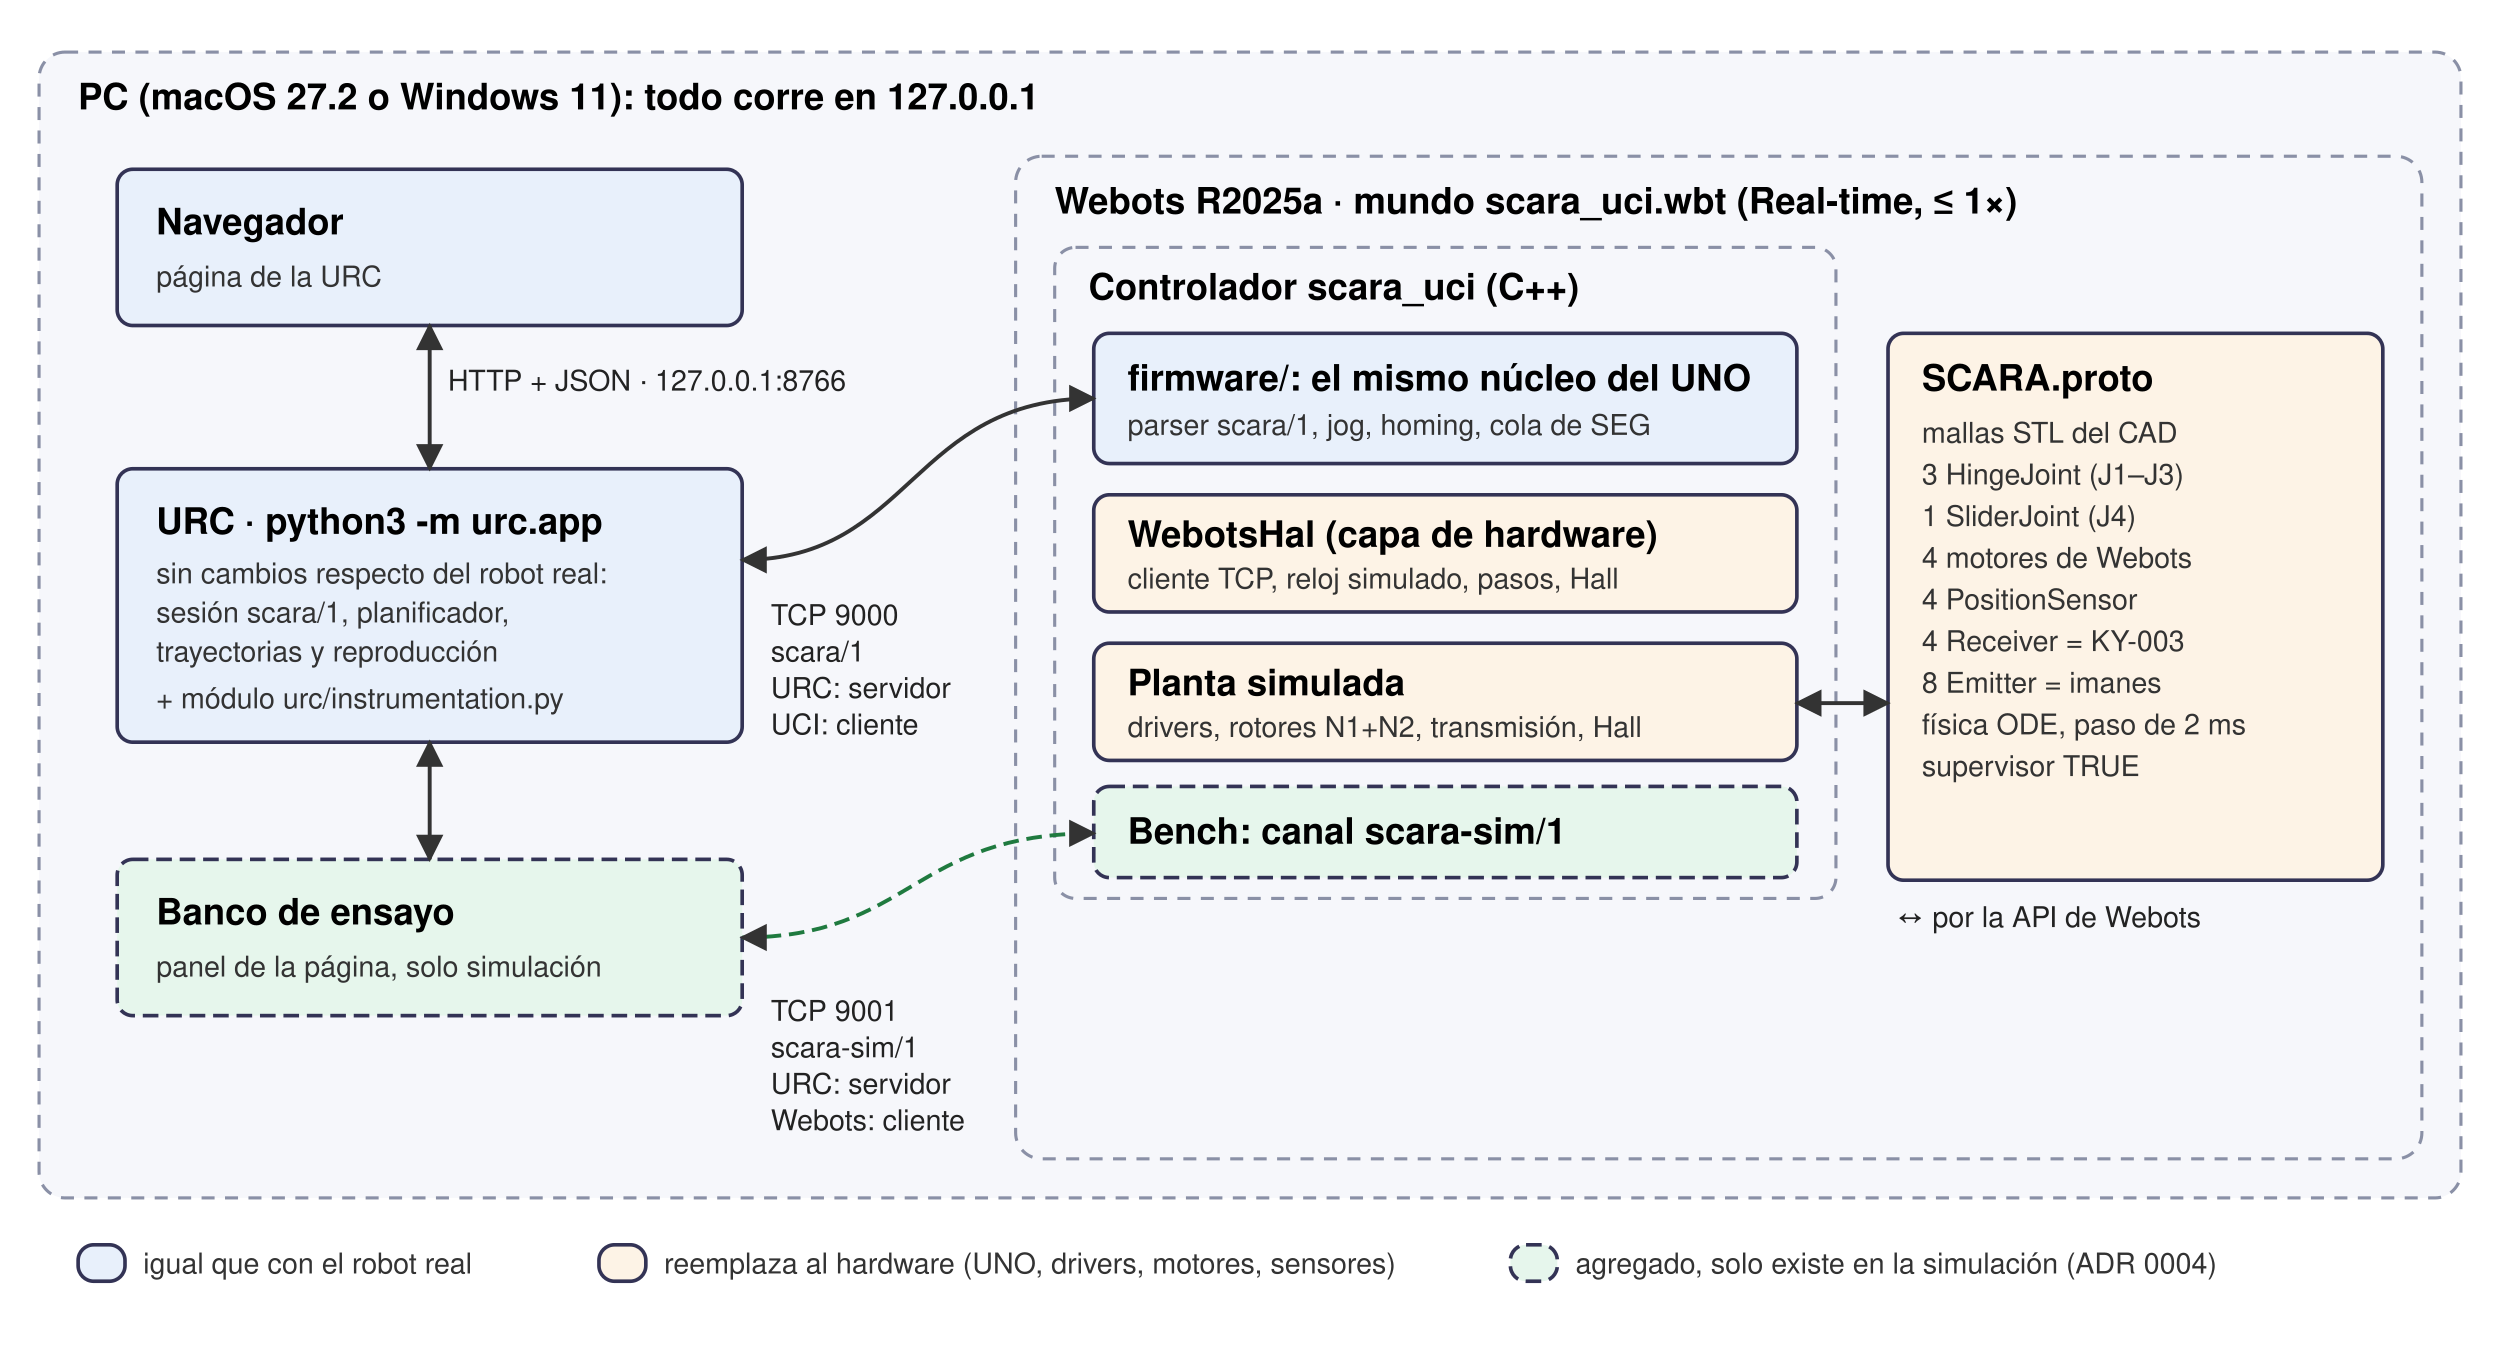
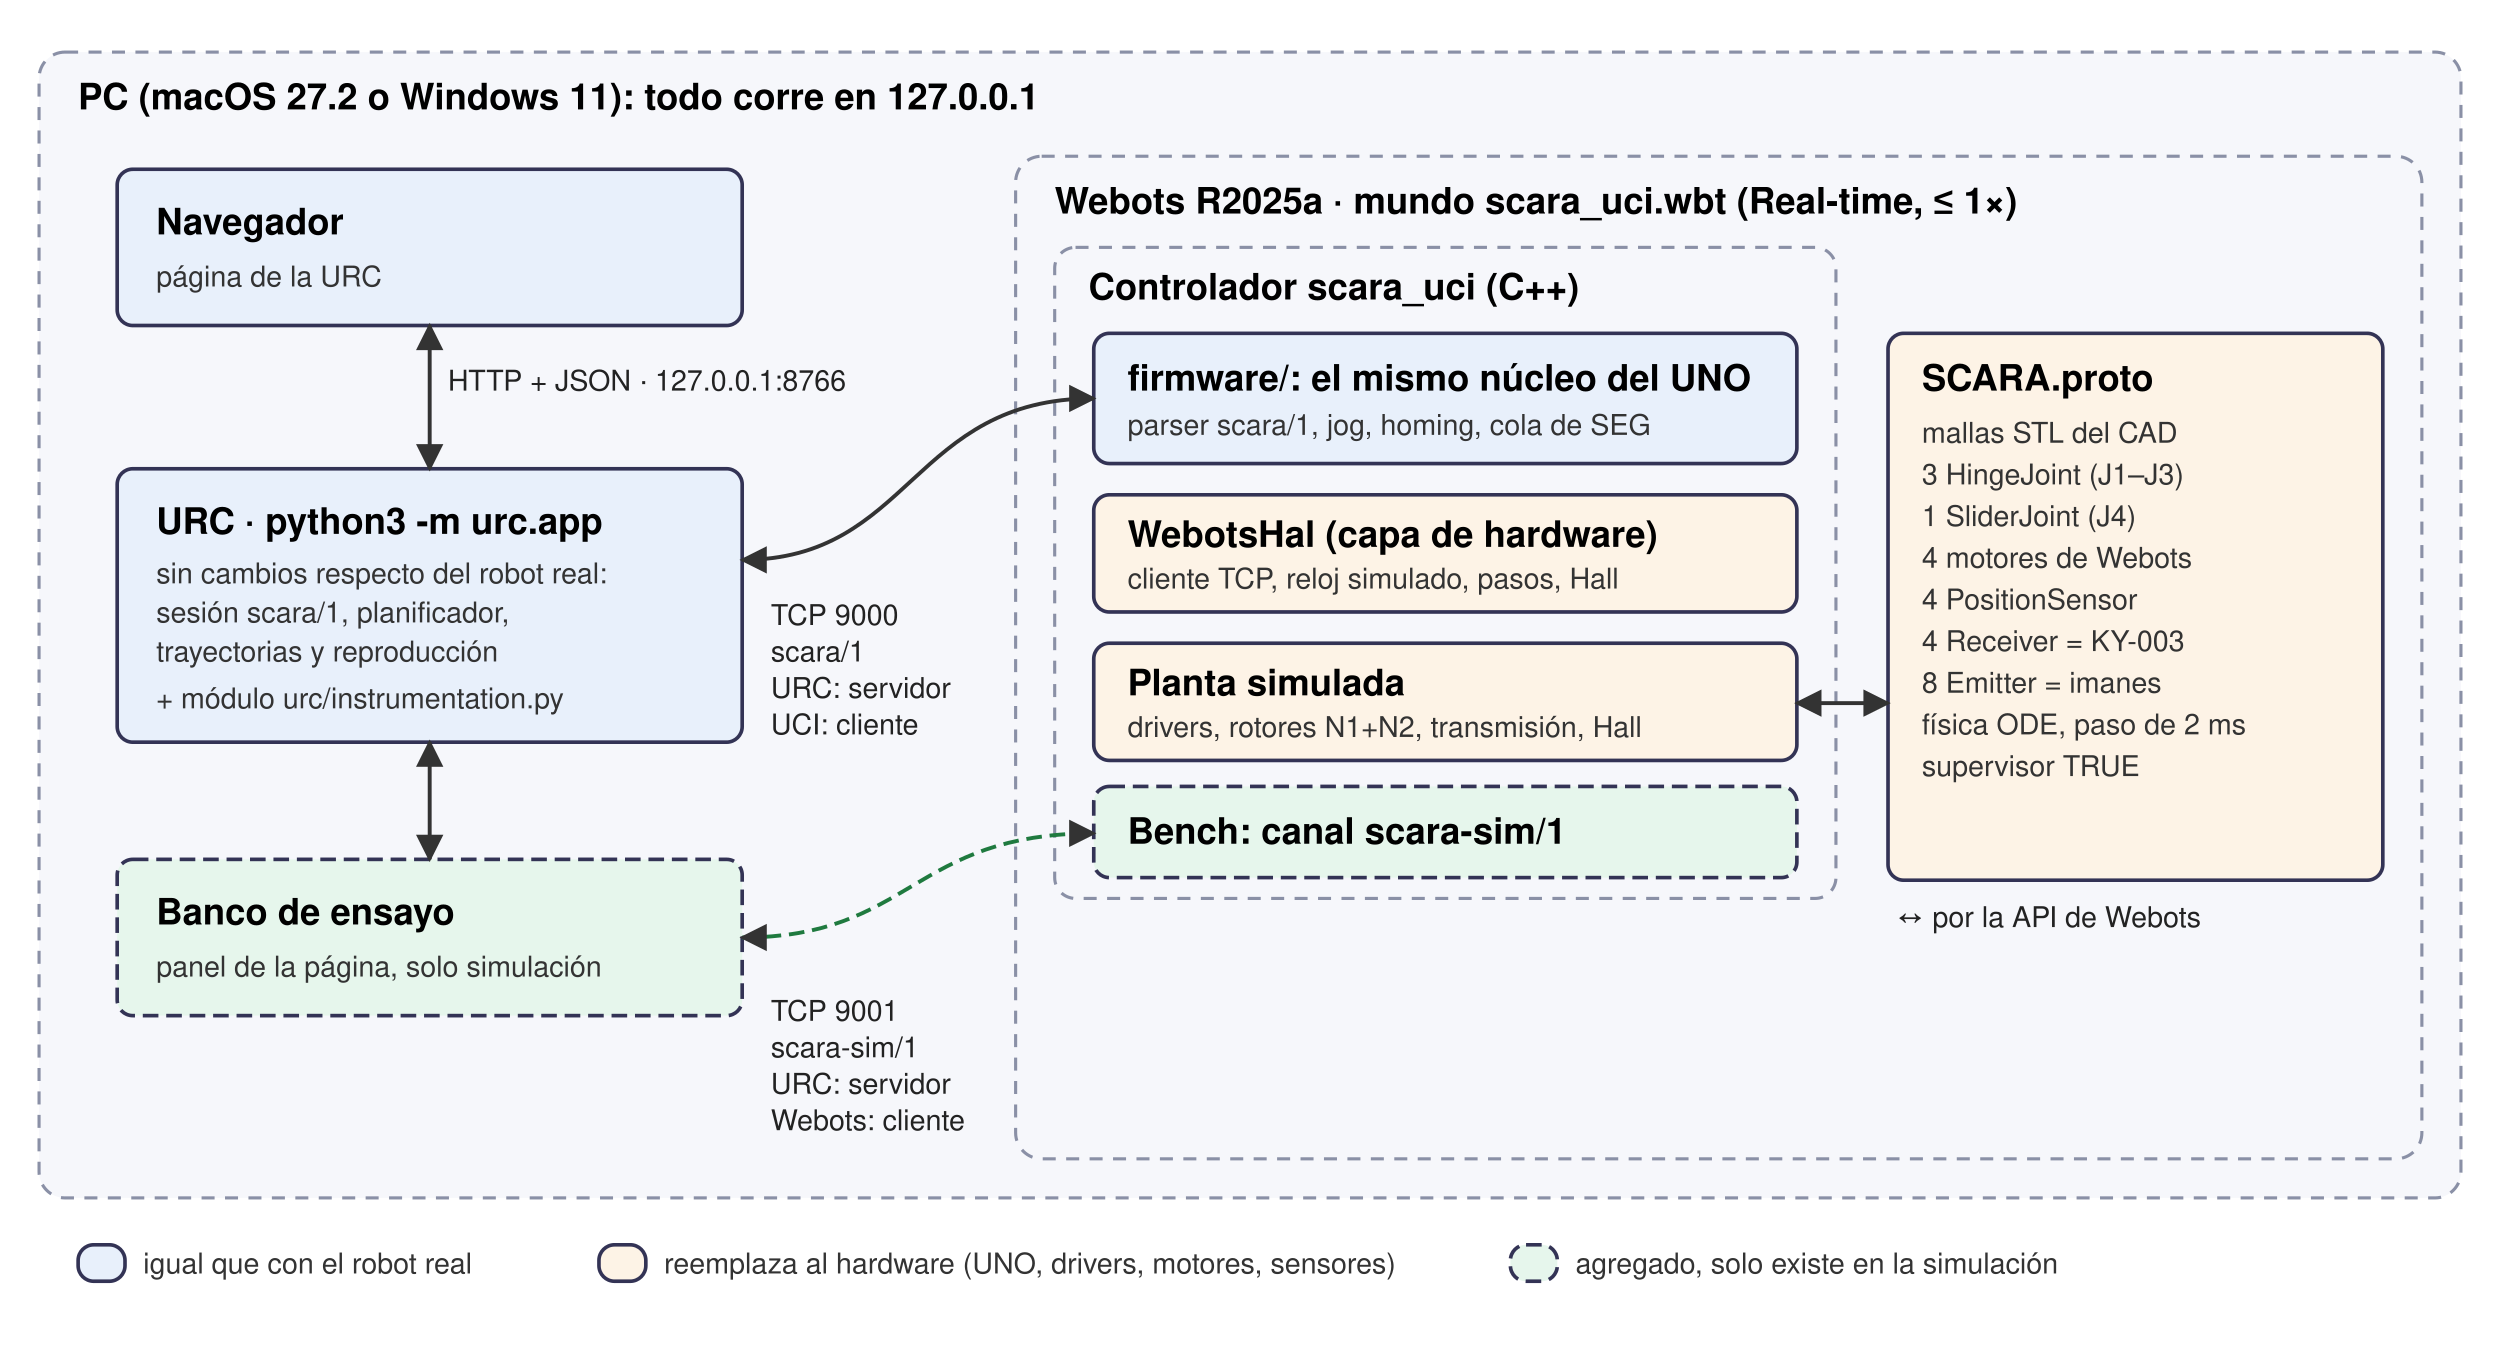
<svg xmlns="http://www.w3.org/2000/svg" viewBox="0 0 960 520" font-family="Helvetica, Arial, sans-serif" font-size="13">
  <defs>
    <marker id="f" viewBox="0 0 10 10" refX="9" refY="5" markerWidth="7" markerHeight="7" orient="auto-start-reverse">
      <path d="M0,0 L10,5 L0,10 z" fill="#333" />
    </marker>
    <style>
      .grupo { fill: #f6f7fb; stroke: #8a90a6; stroke-width: 1.2; stroke-dasharray: 5 4; }
      .caja { stroke: #335; stroke-width: 1.4; rx: 6; }
      .igual { fill: #e8f0fb; }
      .reemplazo { fill: #fdf3e6; }
      .nuevo { fill: #e6f6ec; stroke-dasharray: 6 3; }
      .titulo { font-weight: bold; font-size: 14px; }
      .chico { font-size: 11px; fill: #333; }
      .flecha { stroke: #333; stroke-width: 1.5; fill: none; marker-end: url(#f); marker-start: url(#f); }
      .verde { stroke: #1f7a3f; stroke-dasharray: 6 3; }
      .rot { font-size: 11px; fill: #222; }
    </style>
  </defs>
  <rect class="grupo" x="15" y="20" width="930" height="440" rx="10" />
  <text class="titulo" x="30" y="42">PC (macOS 27.2 o Windows 11): todo corre en 127.0.0.1</text>
  <rect class="caja igual" x="45" y="65" width="240" height="60" />
  <text class="titulo" x="60" y="90">Navegador</text>
  <text class="chico" x="60" y="110">página de la URC</text>
  <rect class="caja igual" x="45" y="180" width="240" height="105" />
  <text class="titulo" x="60" y="205">URC · python3 -m urc.app</text>
  <text class="chico" x="60" y="224">sin cambios respecto del robot real:</text>
  <text class="chico" x="60" y="239">sesión scara/1, planificador,</text>
  <text class="chico" x="60" y="254">trayectorias y reproducción</text>
  <text class="chico" x="60" y="272">+ módulo urc/instrumentation.py</text>
  <rect class="caja nuevo" x="45" y="330" width="240" height="60" />
  <text class="titulo" x="60" y="355">Banco de ensayo</text>
  <text class="chico" x="60" y="375">panel de la página, solo simulación</text>
  <path class="flecha" d="M165,125 L165,180" />
  <text class="rot" x="172" y="150">HTTP + JSON · 127.0.0.1:8766</text>
  <path class="flecha" d="M165,285 L165,330" />
  <rect class="grupo" x="390" y="60" width="540" height="385" rx="10" />
  <text class="titulo" x="405" y="82">Webots R2025a · mundo scara_uci.wbt (Real-time, ≤ 1×)</text>
  <rect class="grupo" x="405" y="95" width="300" height="250" rx="8" />
  <text class="titulo" x="418" y="115">Controlador scara_uci (C++)</text>
  <rect class="caja igual" x="420" y="128" width="270" height="50" />
  <text class="titulo" x="433" y="150">firmware/: el mismo núcleo del UNO</text>
  <text class="chico" x="433" y="167">parser scara/1, jog, homing, cola de SEG</text>
  <rect class="caja reemplazo" x="420" y="190" width="270" height="45" />
  <text class="titulo" x="433" y="210">WebotsHal (capa de hardware)</text>
  <text class="chico" x="433" y="226">cliente TCP, reloj simulado, pasos, Hall</text>
  <rect class="caja reemplazo" x="420" y="247" width="270" height="45" />
  <text class="titulo" x="433" y="267">Planta simulada</text>
  <text class="chico" x="433" y="283">drivers, rotores N1+N2, transmisión, Hall</text>
  <rect class="caja nuevo" x="420" y="302" width="270" height="35" />
  <text class="titulo" x="433" y="324">Bench: canal scara-sim/1</text>
  <rect class="caja reemplazo" x="725" y="128" width="190" height="210" />
  <text class="titulo" x="738" y="150">SCARA.proto</text>
  <text class="chico" x="738" y="170">mallas STL del CAD</text>
  <text class="chico" x="738" y="186">3 HingeJoint (J1–J3)</text>
  <text class="chico" x="738" y="202">1 SliderJoint (J4)</text>
  <text class="chico" x="738" y="218">4 motores de Webots</text>
  <text class="chico" x="738" y="234">4 PositionSensor</text>
  <text class="chico" x="738" y="250">4 Receiver = KY-003</text>
  <text class="chico" x="738" y="266">8 Emitter = imanes</text>
  <text class="chico" x="738" y="282">física ODE, paso de 2 ms</text>
  <text class="chico" x="738" y="298">supervisor TRUE</text>
  <path class="flecha" d="M690,270 L725,270" />
  <text class="rot" x="728" y="356">↔ por la API de Webots</text>
  <path class="flecha" d="M285,215 C350,215 350,153 420,153" />
  <text class="rot" x="296" y="240">TCP 9000</text>
  <text class="rot" x="296" y="254">scara/1</text>
  <text class="rot" x="296" y="268">URC: servidor</text>
  <text class="rot" x="296" y="282">UCI: cliente</text>
  <path class="flecha verde" d="M285,360 C350,360 350,320 420,320" />
  <text class="rot" x="296" y="392">TCP 9001</text>
  <text class="rot" x="296" y="406">scara-sim/1</text>
  <text class="rot" x="296" y="420">URC: servidor</text>
  <text class="rot" x="296" y="434">Webots: cliente</text>
  <rect class="caja igual" x="30" y="478" width="18" height="14" />
  <text class="chico" x="55" y="489">igual que con el robot real</text>
  <rect class="caja reemplazo" x="230" y="478" width="18" height="14" />
  <text class="chico" x="255" y="489">reemplaza al hardware (UNO, drivers, motores, sensores)</text>
  <rect class="caja nuevo" x="580" y="478" width="18" height="14" />
-   <text class="chico" x="605" y="489">agregado, solo existe en la simulación (ADR 0004)</text>
+   <text class="chico" x="605" y="489">agregado, solo existe en la simulación</text>
</svg>
